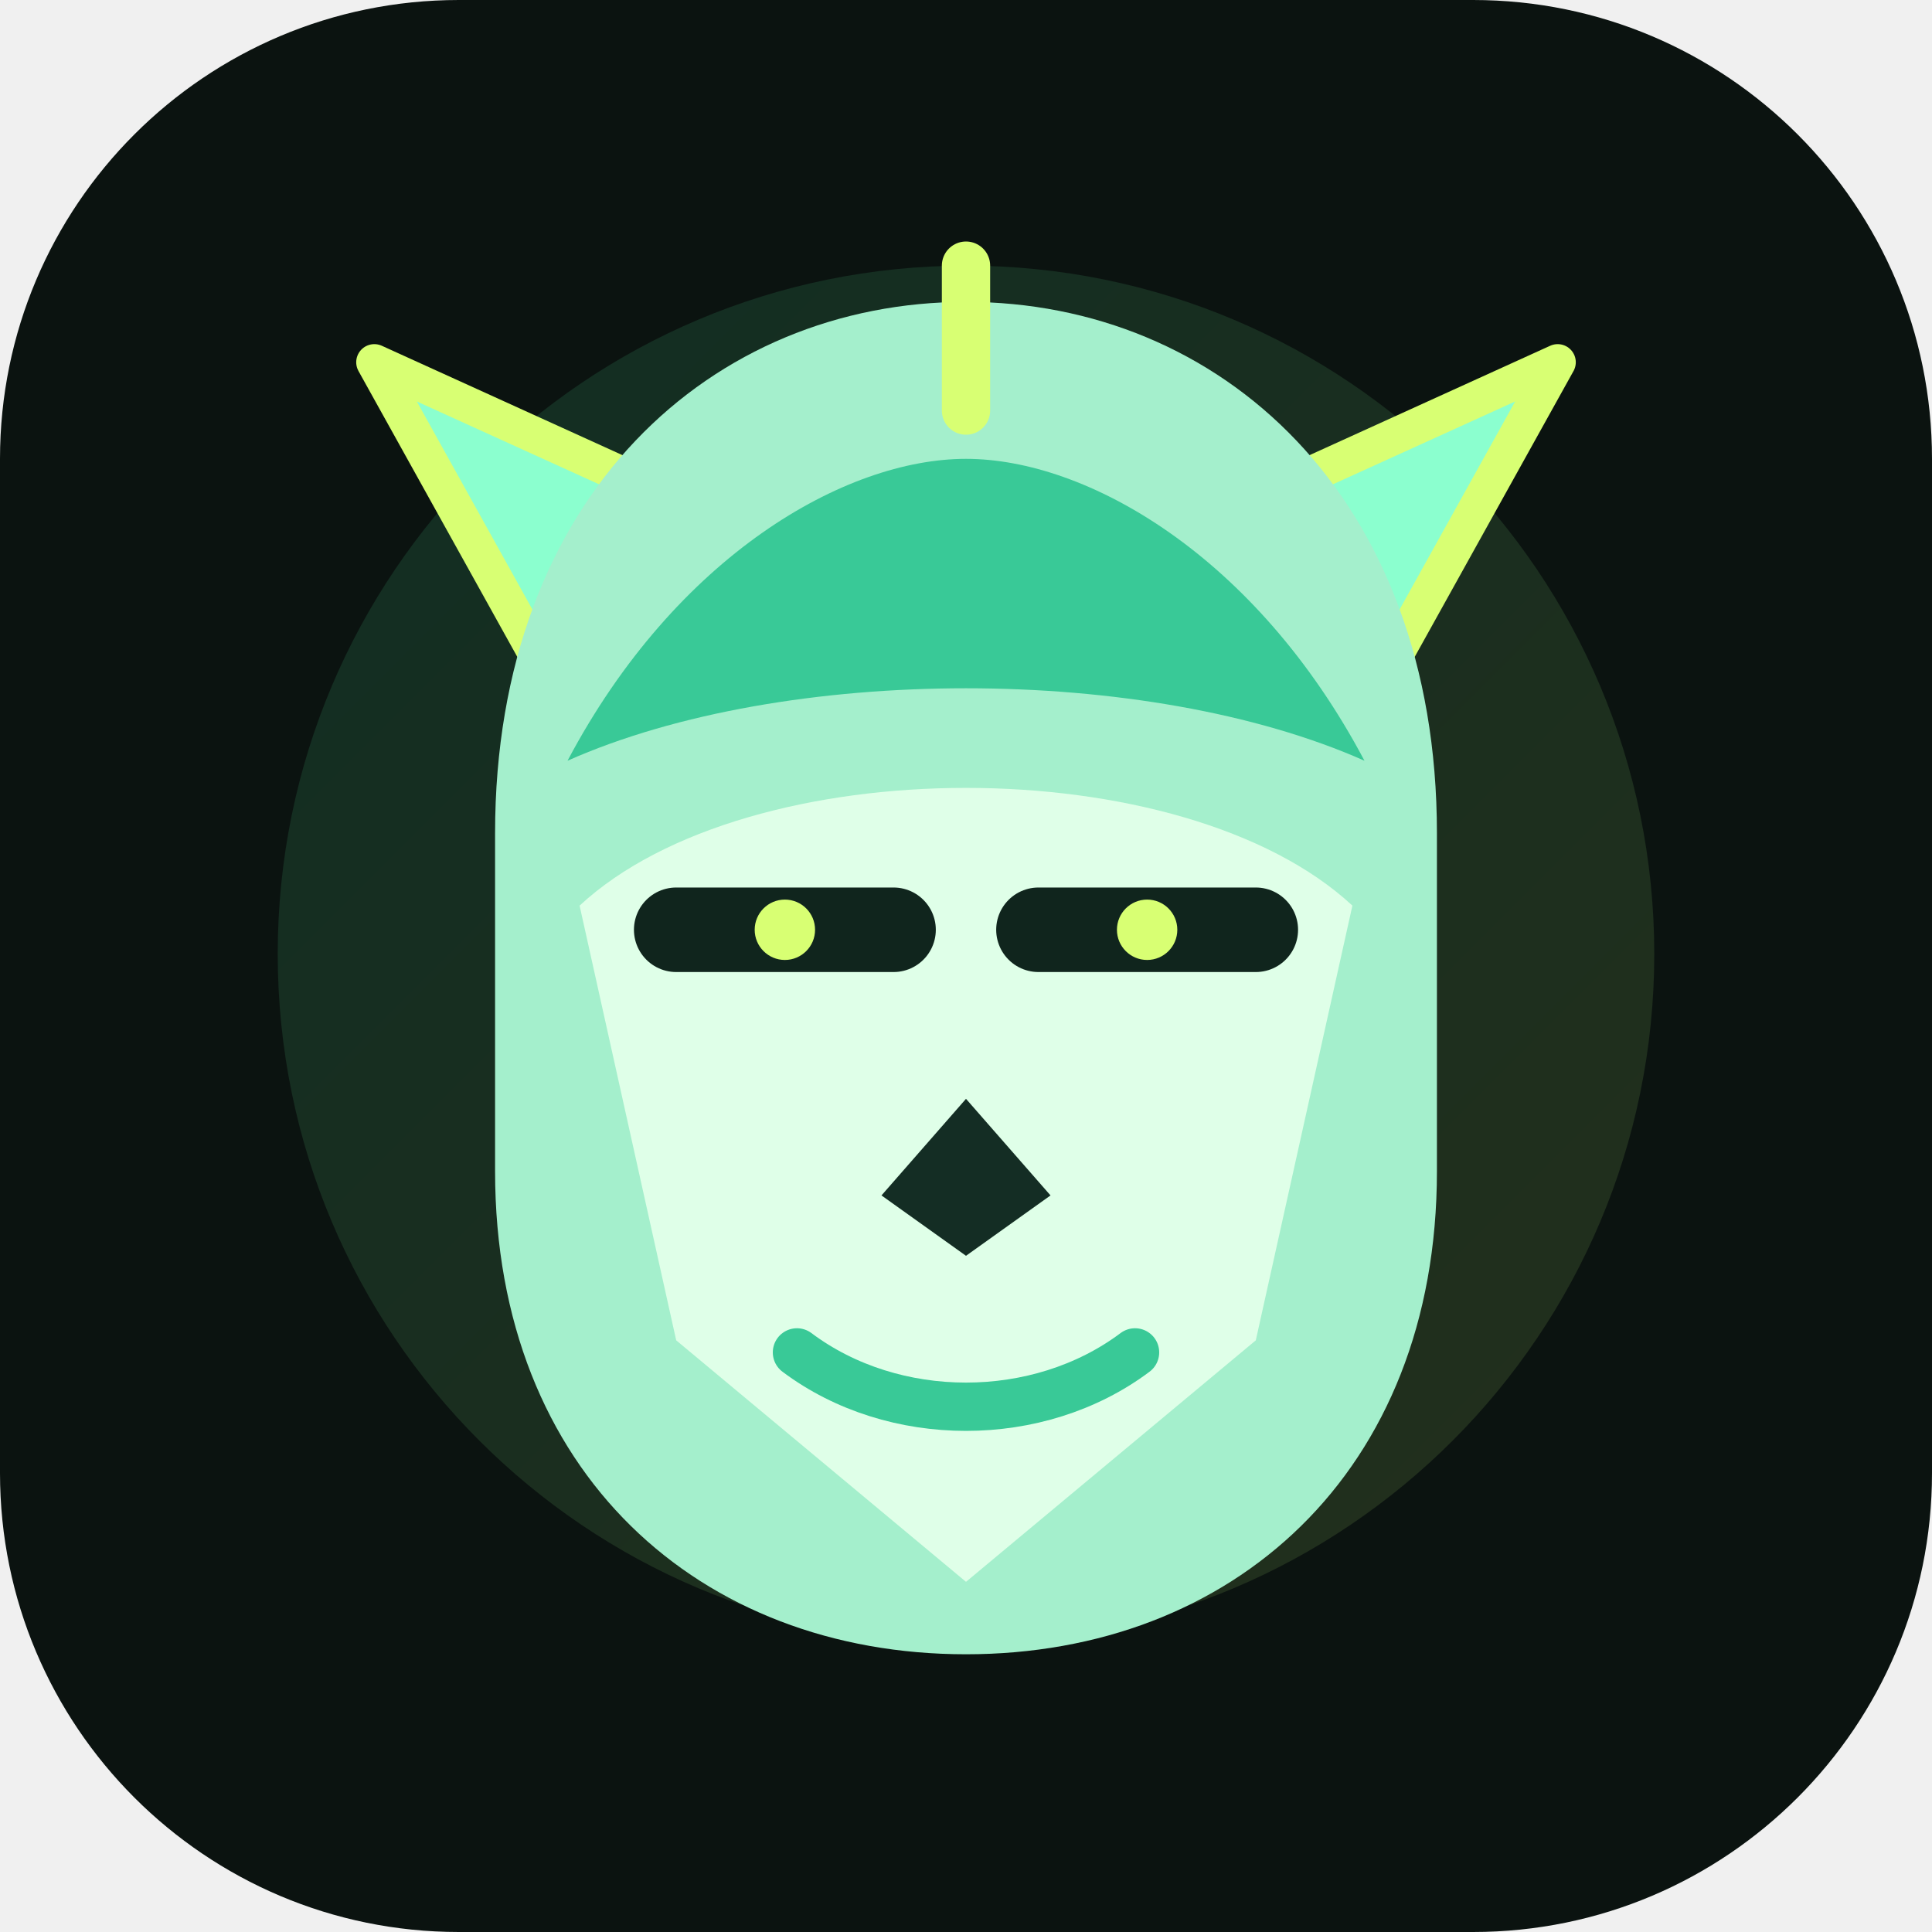
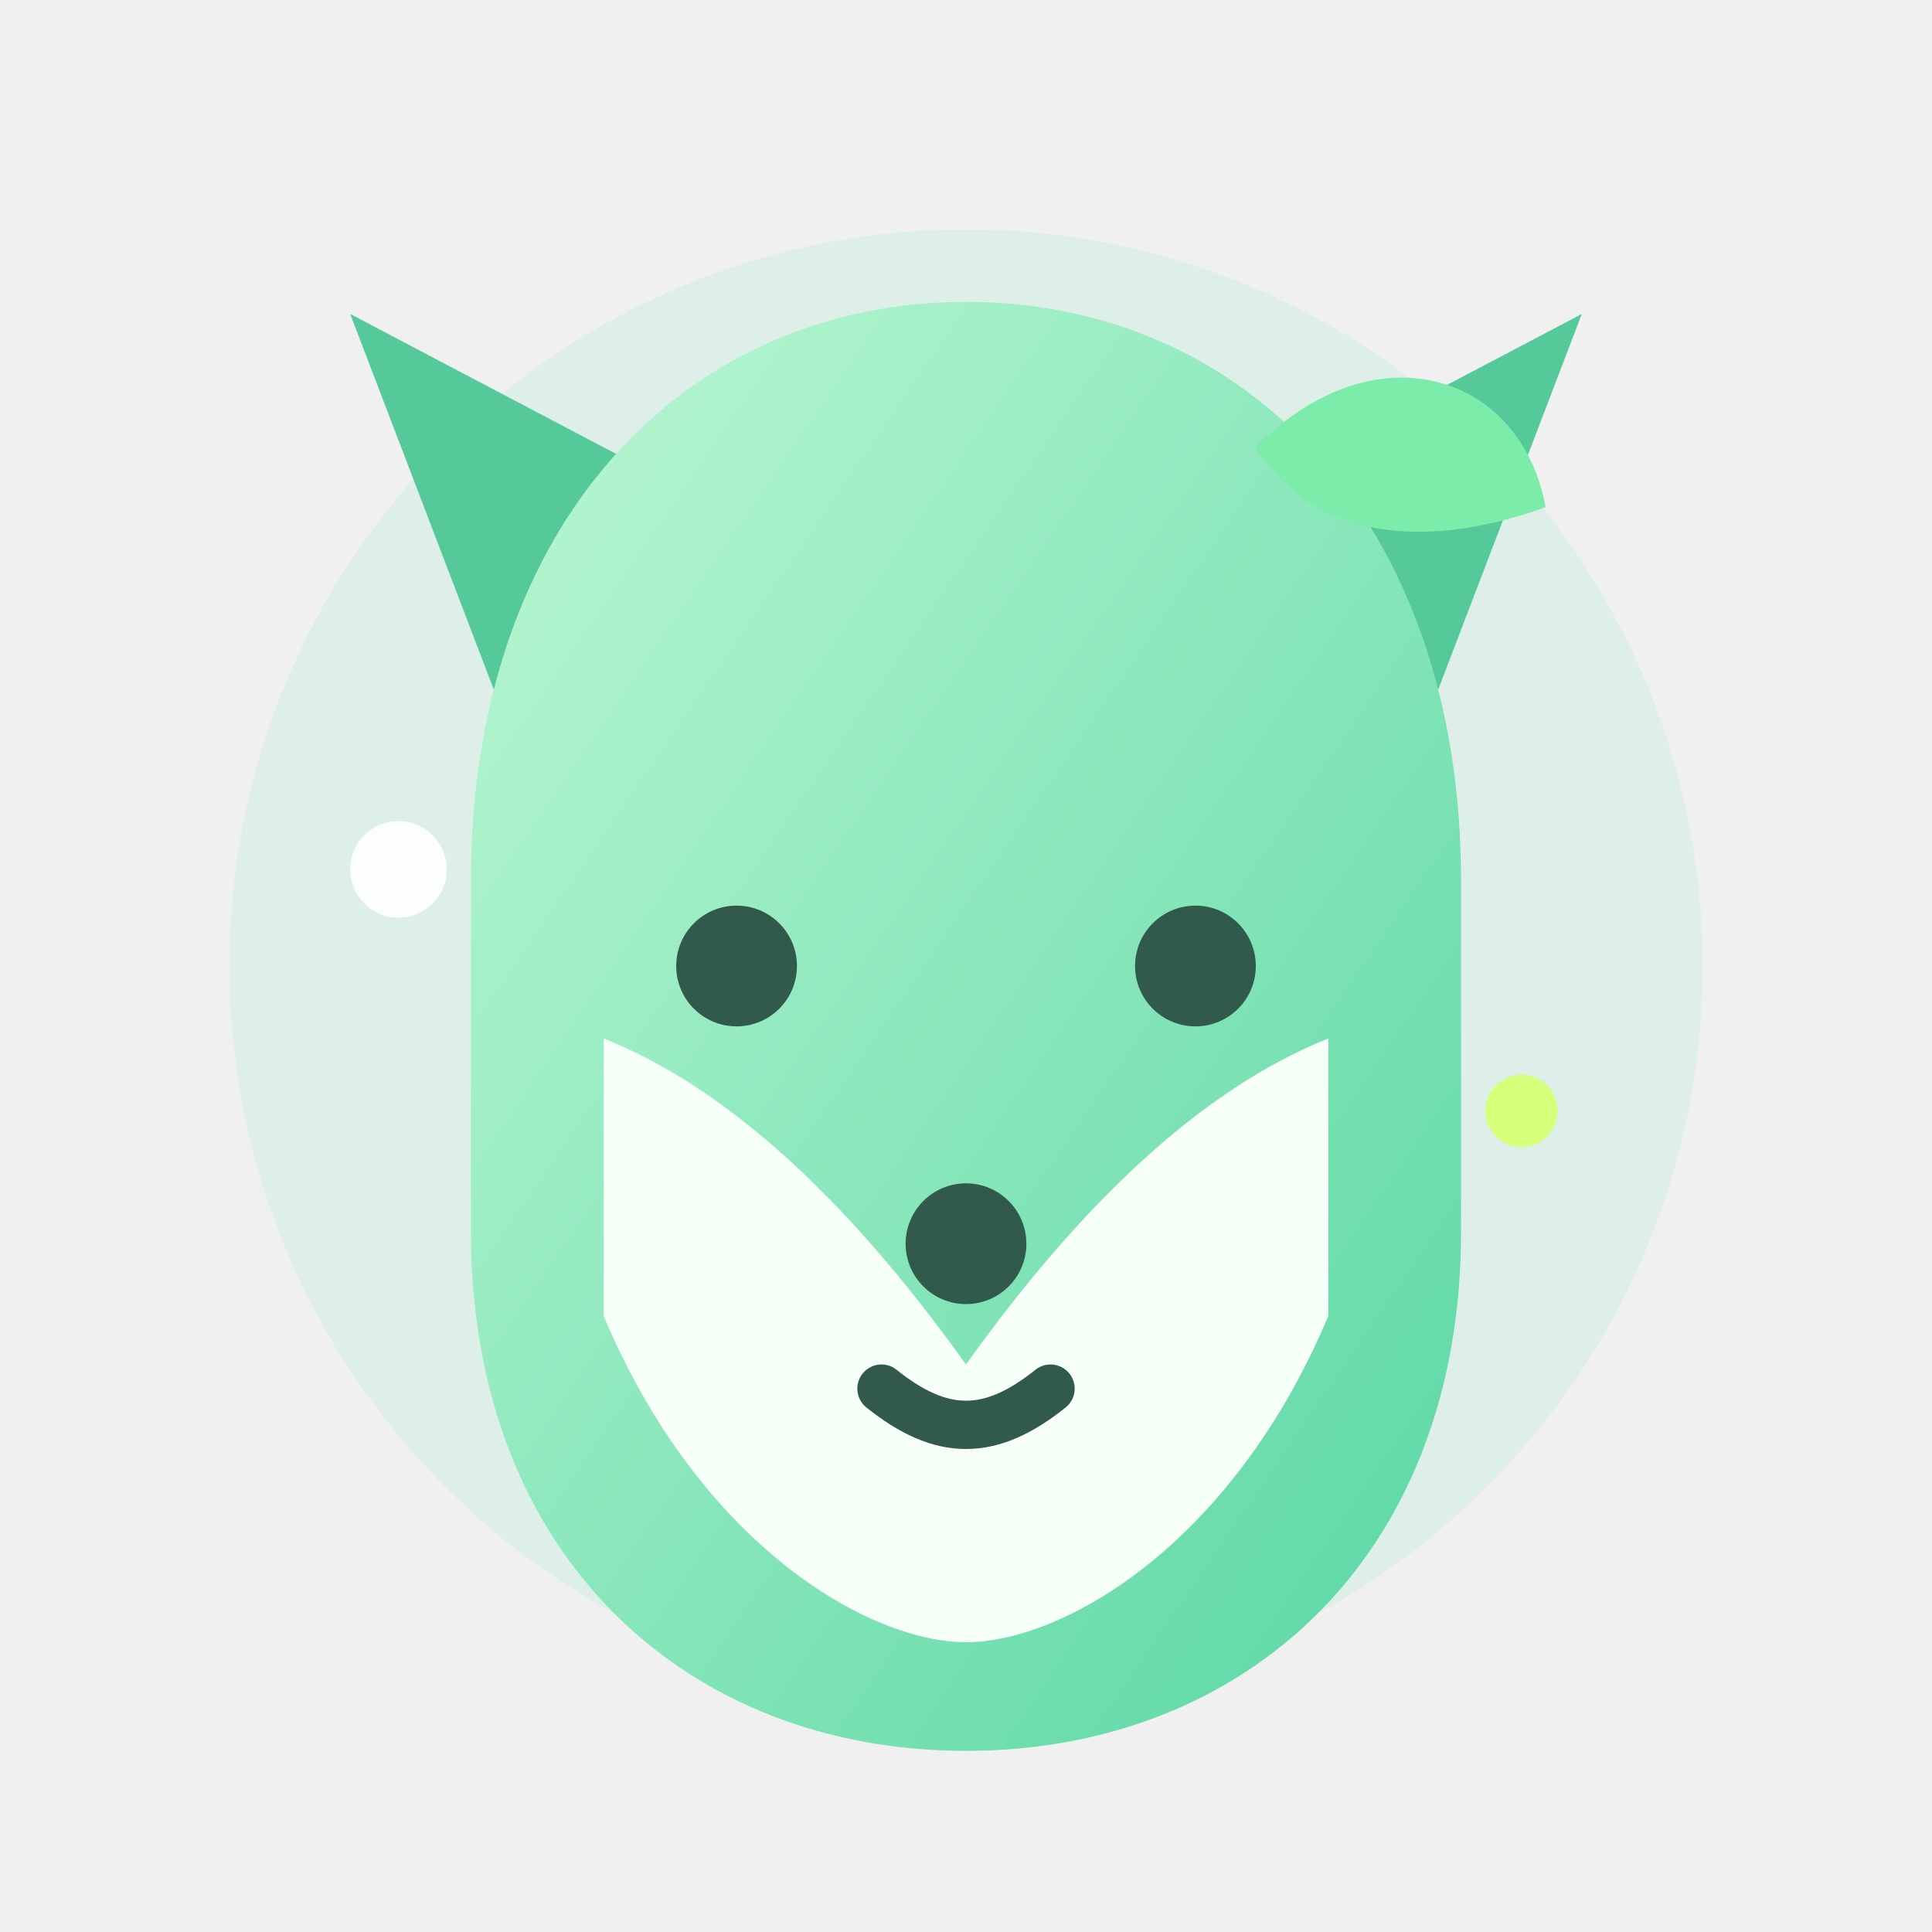
<svg xmlns="http://www.w3.org/2000/svg" viewBox="0 0 160 160">
  <defs>
-     <linearGradient id="g" x1="0" y1="0" x2="1" y2="1">
-       <stop stop-color="#39f4b1" />
-       <stop offset="1" stop-color="#d8ff73" />
+     <linearGradient id="c" x1="0" y1="0" x2="1" y2="1">
+       <stop stop-color="#bdf8d3" />
+       <stop offset="1" stop-color="#58d6a4" />
    </linearGradient>
  </defs>
-   <rect width="160" height="160" rx="38" fill="#0b1310" />
-   <circle cx="80" cy="79" r="57" fill="url(#g)" opacity=".12" />
-   <path d="M46 57 31 30l33 15M114 57l15-27-33 15" fill="#8bffcf" stroke="#d8ff73" stroke-width="3" stroke-linejoin="round" />
-   <path d="M41 69c0-28 18-44 39-44s39 16 39 44v28c0 25-17 40-39 40S41 122 41 97Z" fill="#a4efcc" />
-   <path d="M48 75c14-13 50-13 64 0l-8 36-24 20-24-20Z" fill="#dfffe8" />
-   <path d="M47 63c9-17 23-25 33-25s24 8 33 25c-18-8-48-8-66 0Z" fill="#39c997" />
-   <path d="M56 77h18M86 77h18" stroke="#10251d" stroke-width="7" stroke-linecap="round" />
-   <circle cx="65" cy="77" r="2.5" fill="#d8ff73" />
-   <circle cx="95" cy="77" r="2.5" fill="#d8ff73" />
-   <path d="m80 91 7 8-7 5-7-5Z" fill="#142d24" />
-   <path d="M66 112c8 6 20 6 28 0" stroke="#39c997" stroke-width="4" stroke-linecap="round" fill="none" />
-   <path d="M80 22v12" stroke="#d8ff73" stroke-width="4" stroke-linecap="round" />
+   <circle cx="80" cy="80" r="61" fill="#63ddb0" opacity=".13" />
+   <path d="M42 60 29 26l38 20M118 60l13-34-38 20" fill="#55c99a" />
+   <path d="M39 73c0-30 18-48 41-48s41 18 41 48v29c0 27-18 43-41 43s-41-16-41-43Z" fill="url(#c)" />
+   <path d="M50 86c10 4 20 13 30 27 10-14 20-23 30-27v23c-8 19-22 27-30 27s-22-8-30-27Z" fill="#f7fff9" />
+   <circle cx="61" cy="80" r="5" fill="#315a4c" />
+   <circle cx="99" cy="80" r="5" fill="#315a4c" />
+   <circle cx="80" cy="103" r="5" fill="#315a4c" />
+   <path d="M73 115c5 4 9 4 14 0" fill="none" stroke="#315a4c" stroke-width="4" stroke-linecap="round" />
+   <path d="M104 37c10-10 22-6 24 5-11 4-20 2-24-5Z" fill="#7becaa" />
+   <circle cx="33" cy="72" r="4" fill="#fff" opacity=".9" />
+   <circle cx="126" cy="92" r="3" fill="#d6ff7b" />
</svg>
